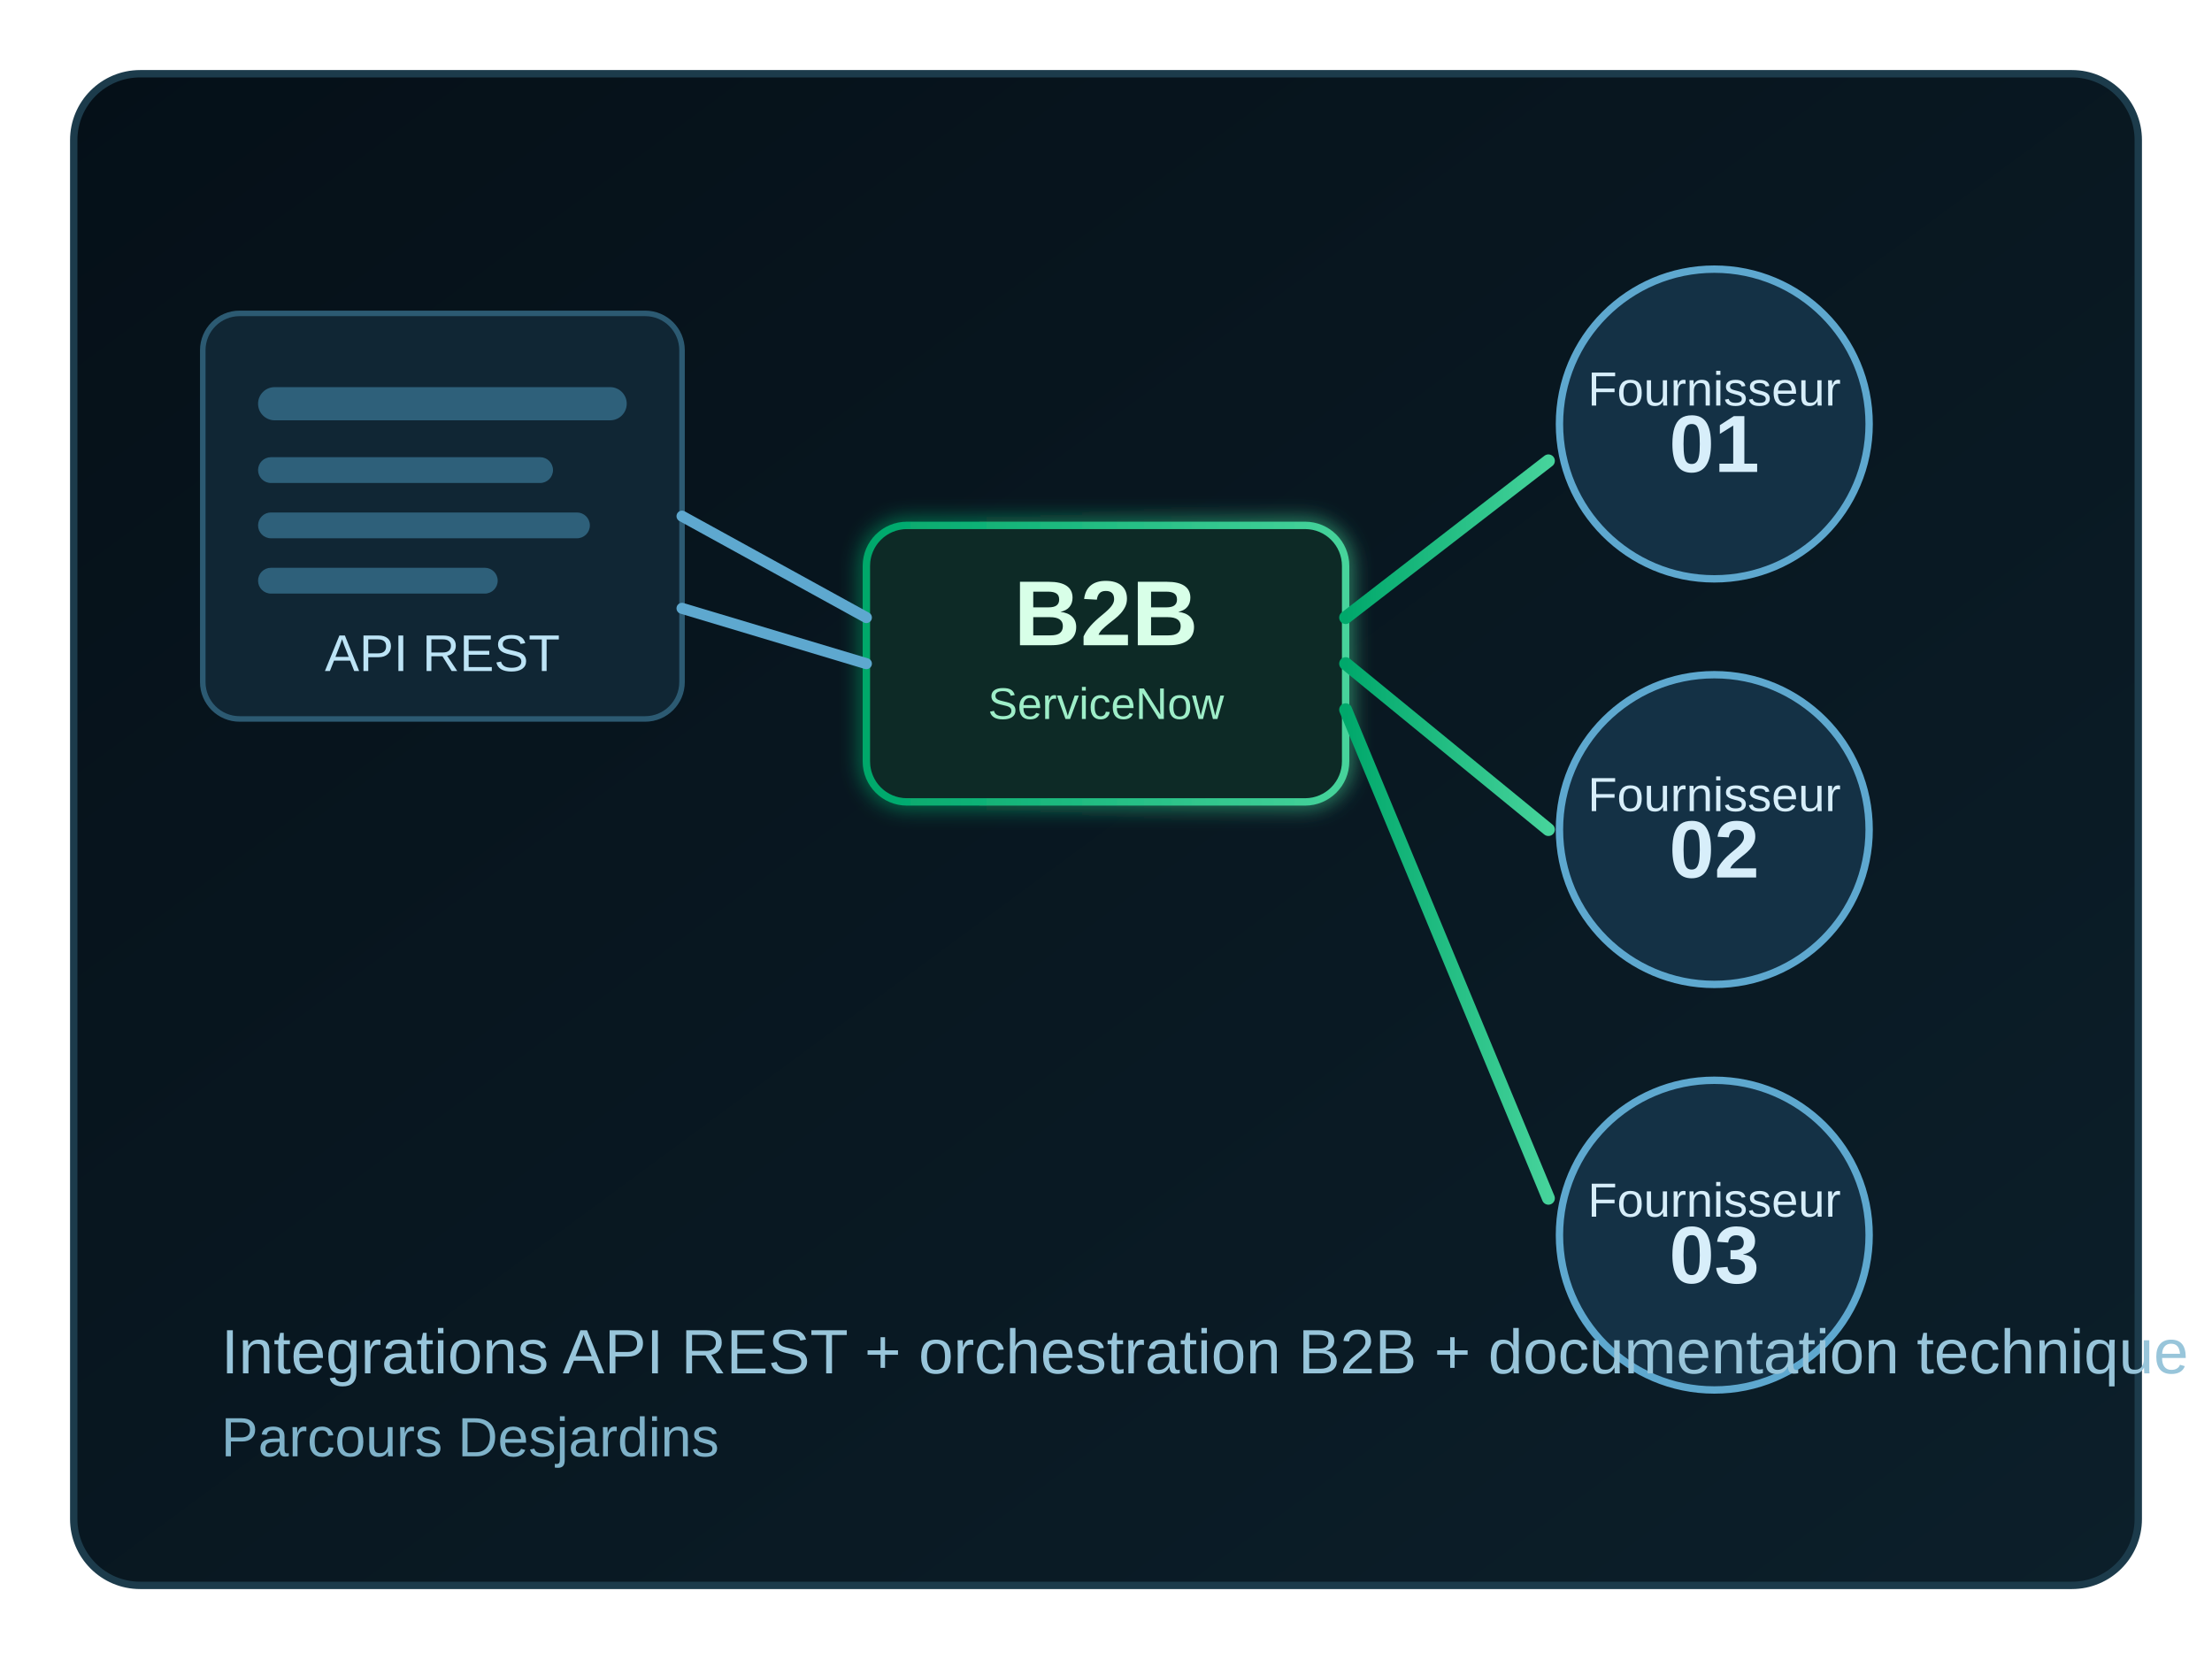
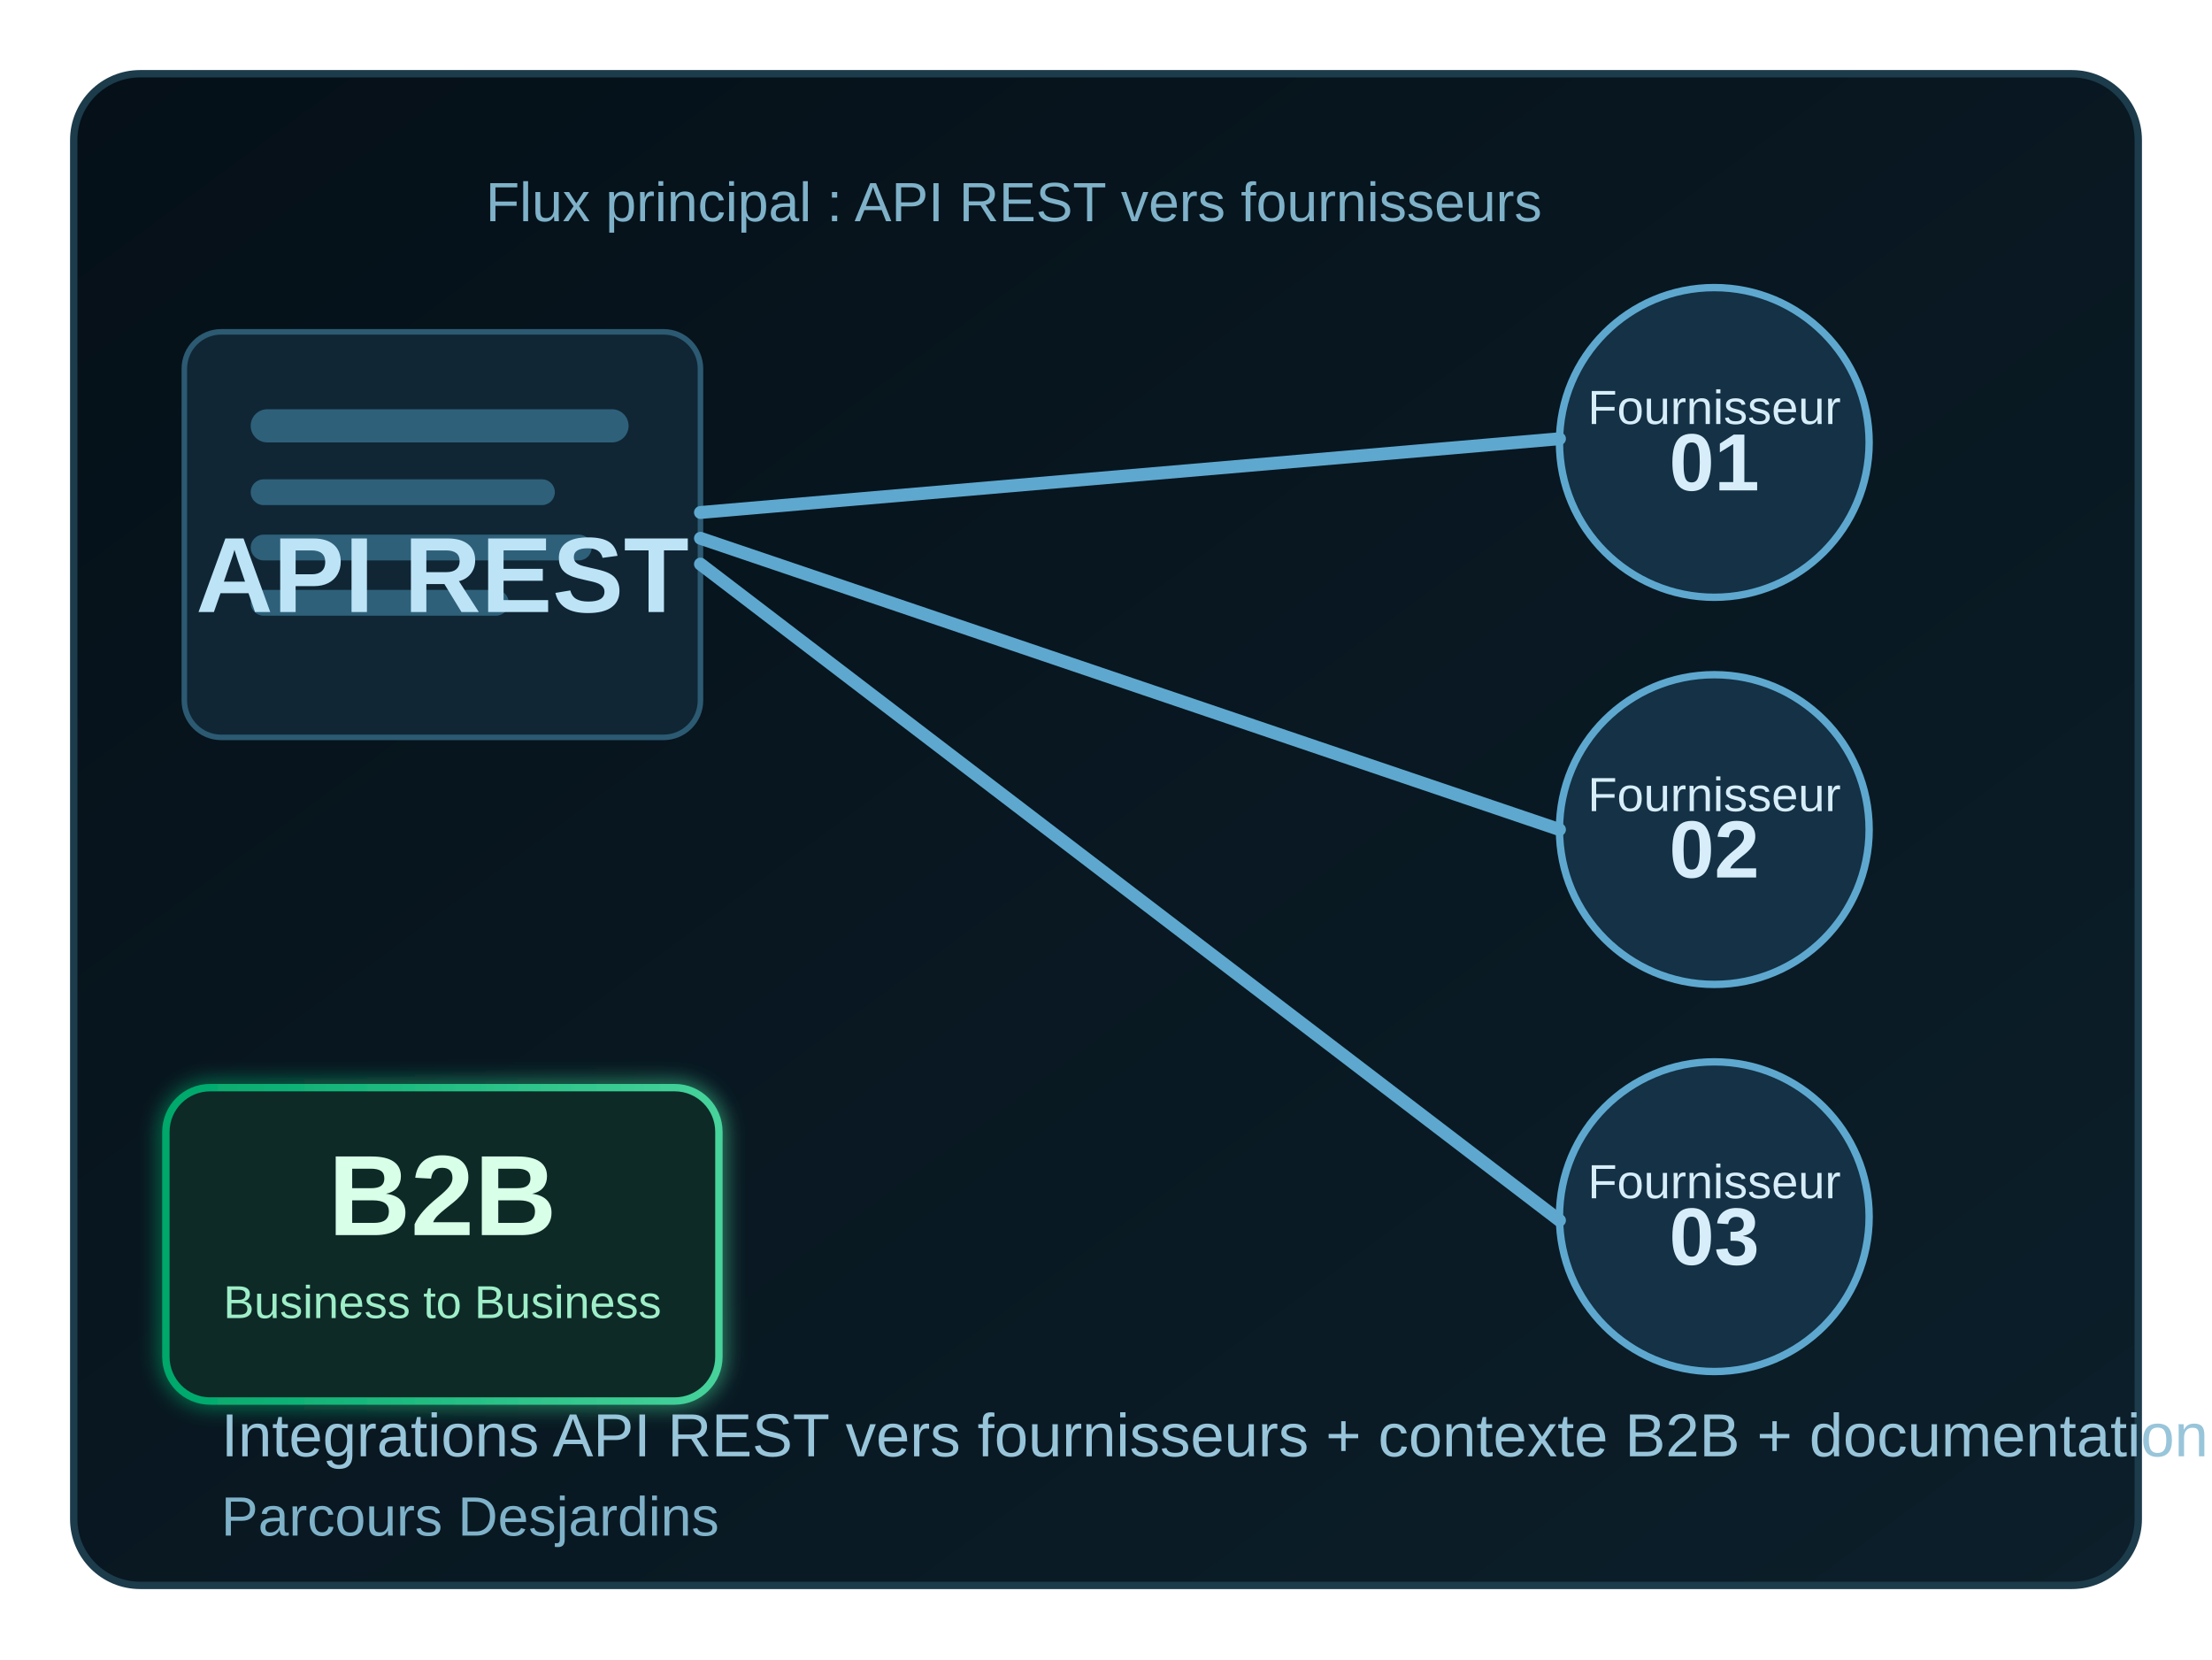
<svg xmlns="http://www.w3.org/2000/svg" width="1200" height="900" viewBox="0 0 1200 900">
  <defs>
    <linearGradient id="bg" x1="0" y1="0" x2="1" y2="1">
      <stop offset="0" stop-color="#051018" />
      <stop offset="1" stop-color="#0C1F2A" />
    </linearGradient>
    <linearGradient id="accent" x1="0" y1="0" x2="1" y2="0">
      <stop offset="0" stop-color="#00A86B" />
      <stop offset="1" stop-color="#46D39B" />
    </linearGradient>
    <filter id="glow" x="-30%" y="-30%" width="160%" height="160%">
      <feGaussianBlur stdDeviation="6" result="blur" />
      <feMerge>
        <feMergeNode in="blur" />
        <feMergeNode in="SourceGraphic" />
      </feMerge>
    </filter>
  </defs>
  <rect x="40" y="40" width="1120" height="820" rx="36" fill="url(#bg)" />
  <rect x="40" y="40" width="1120" height="820" rx="36" fill="none" stroke="#1C3B4B" stroke-width="4" />
-   <rect x="110" y="170" width="260" height="220" rx="20" fill="#102634" stroke="#2C5A72" stroke-width="3" />
-   <rect x="140" y="210" width="200" height="18" rx="9" fill="#2E607A" />
-   <rect x="140" y="248" width="160" height="14" rx="7" fill="#2E607A" />
-   <rect x="140" y="278" width="180" height="14" rx="7" fill="#2E607A" />
-   <rect x="140" y="308" width="130" height="14" rx="7" fill="#2E607A" />
-   <text x="240" y="364" text-anchor="middle" fill="#BDE4F6" font-size="28" font-family="Arial, Helvetica, sans-serif">API REST</text>
-   <rect x="470" y="285" width="260" height="150" rx="22" fill="#0E2A27" stroke="url(#accent)" stroke-width="4" filter="url(#glow)" />
-   <text x="600" y="350" text-anchor="middle" fill="#D8FFE8" font-size="50" font-weight="700" font-family="Arial, Helvetica, sans-serif">B2B</text>
-   <text x="600" y="390" text-anchor="middle" fill="#9EEEC8" font-size="24" font-family="Arial, Helvetica, sans-serif">ServiceNow</text>
-   <circle cx="930" cy="230" r="84" fill="#143145" stroke="#5EA8CF" stroke-width="4" />
+   <text x="550" y="120" text-anchor="middle" fill="#7FB2C9" font-size="30" font-family="Arial, Helvetica, sans-serif">
+     Flux principal : API REST vers fournisseurs
+   </text>
+   <rect x="100" y="180" width="280" height="220" rx="20" fill="#102634" stroke="#2C5A72" stroke-width="3" />
+   <rect x="136" y="222" width="205" height="18" rx="9" fill="#2E607A" />
+   <rect x="136" y="260" width="165" height="14" rx="7" fill="#2E607A" />
+   <rect x="136" y="290" width="185" height="14" rx="7" fill="#2E607A" />
+   <rect x="136" y="320" width="140" height="14" rx="7" fill="#2E607A" />
+   <text x="240" y="332" text-anchor="middle" fill="#BDE4F6" font-size="58" font-weight="700" font-family="Arial, Helvetica, sans-serif">API REST</text>
+   <circle cx="930" cy="240" r="84" fill="#143145" stroke="#5EA8CF" stroke-width="4" />
  <circle cx="930" cy="450" r="84" fill="#143145" stroke="#5EA8CF" stroke-width="4" />
-   <circle cx="930" cy="670" r="84" fill="#143145" stroke="#5EA8CF" stroke-width="4" />
-   <text x="930" y="220" text-anchor="middle" fill="#D7EEFA" font-size="26" font-family="Arial, Helvetica, sans-serif">Fournisseur</text>
-   <text x="930" y="256" text-anchor="middle" fill="#D7EEFA" font-size="44" font-weight="700" font-family="Arial, Helvetica, sans-serif">01</text>
+   <circle cx="930" cy="660" r="84" fill="#143145" stroke="#5EA8CF" stroke-width="4" />
+   <text x="930" y="230" text-anchor="middle" fill="#D7EEFA" font-size="26" font-family="Arial, Helvetica, sans-serif">Fournisseur</text>
+   <text x="930" y="266" text-anchor="middle" fill="#D7EEFA" font-size="44" font-weight="700" font-family="Arial, Helvetica, sans-serif">01</text>
  <text x="930" y="440" text-anchor="middle" fill="#D7EEFA" font-size="26" font-family="Arial, Helvetica, sans-serif">Fournisseur</text>
  <text x="930" y="476" text-anchor="middle" fill="#D7EEFA" font-size="44" font-weight="700" font-family="Arial, Helvetica, sans-serif">02</text>
-   <text x="930" y="660" text-anchor="middle" fill="#D7EEFA" font-size="26" font-family="Arial, Helvetica, sans-serif">Fournisseur</text>
-   <text x="930" y="696" text-anchor="middle" fill="#D7EEFA" font-size="44" font-weight="700" font-family="Arial, Helvetica, sans-serif">03</text>
-   <line x1="730" y1="335" x2="840" y2="250" stroke="url(#accent)" stroke-width="7" stroke-linecap="round" />
-   <line x1="730" y1="360" x2="840" y2="450" stroke="url(#accent)" stroke-width="7" stroke-linecap="round" />
-   <line x1="730" y1="385" x2="840" y2="650" stroke="url(#accent)" stroke-width="7" stroke-linecap="round" />
-   <line x1="370" y1="280" x2="470" y2="335" stroke="#5EA8CF" stroke-width="6" stroke-linecap="round" />
-   <line x1="370" y1="330" x2="470" y2="360" stroke="#5EA8CF" stroke-width="6" stroke-linecap="round" />
-   <text x="120" y="745" fill="#98C5DA" font-size="34" font-family="Arial, Helvetica, sans-serif">
-     Integrations API REST + orchestration B2B + documentation technique
+   <text x="930" y="650" text-anchor="middle" fill="#D7EEFA" font-size="26" font-family="Arial, Helvetica, sans-serif">Fournisseur</text>
+   <text x="930" y="686" text-anchor="middle" fill="#D7EEFA" font-size="44" font-weight="700" font-family="Arial, Helvetica, sans-serif">03</text>
+   <line x1="380" y1="278" x2="846" y2="238" stroke="#5EA8CF" stroke-width="7" stroke-linecap="round" />
+   <line x1="380" y1="292" x2="846" y2="450" stroke="#5EA8CF" stroke-width="7" stroke-linecap="round" />
+   <line x1="380" y1="306" x2="846" y2="662" stroke="#5EA8CF" stroke-width="7" stroke-linecap="round" />
+   <rect x="90" y="590" width="300" height="170" rx="24" fill="#0E2A27" stroke="url(#accent)" stroke-width="4" filter="url(#glow)" />
+   <text x="240" y="670" text-anchor="middle" fill="#D8FFE8" font-size="62" font-weight="700" font-family="Arial, Helvetica, sans-serif">B2B</text>
+   <text x="240" y="715" text-anchor="middle" fill="#9EEEC8" font-size="25" font-family="Arial, Helvetica, sans-serif">Business to Business</text>
+   <text x="120" y="790" fill="#98C5DA" font-size="33" font-family="Arial, Helvetica, sans-serif">
+     Integrations API REST vers fournisseurs + contexte B2B + documentation technique
  </text>
-   <text x="120" y="790" fill="#7FB2C9" font-size="30" font-family="Arial, Helvetica, sans-serif">
+   <text x="120" y="833" fill="#7FB2C9" font-size="30" font-family="Arial, Helvetica, sans-serif">
    Parcours Desjardins
  </text>
</svg>
